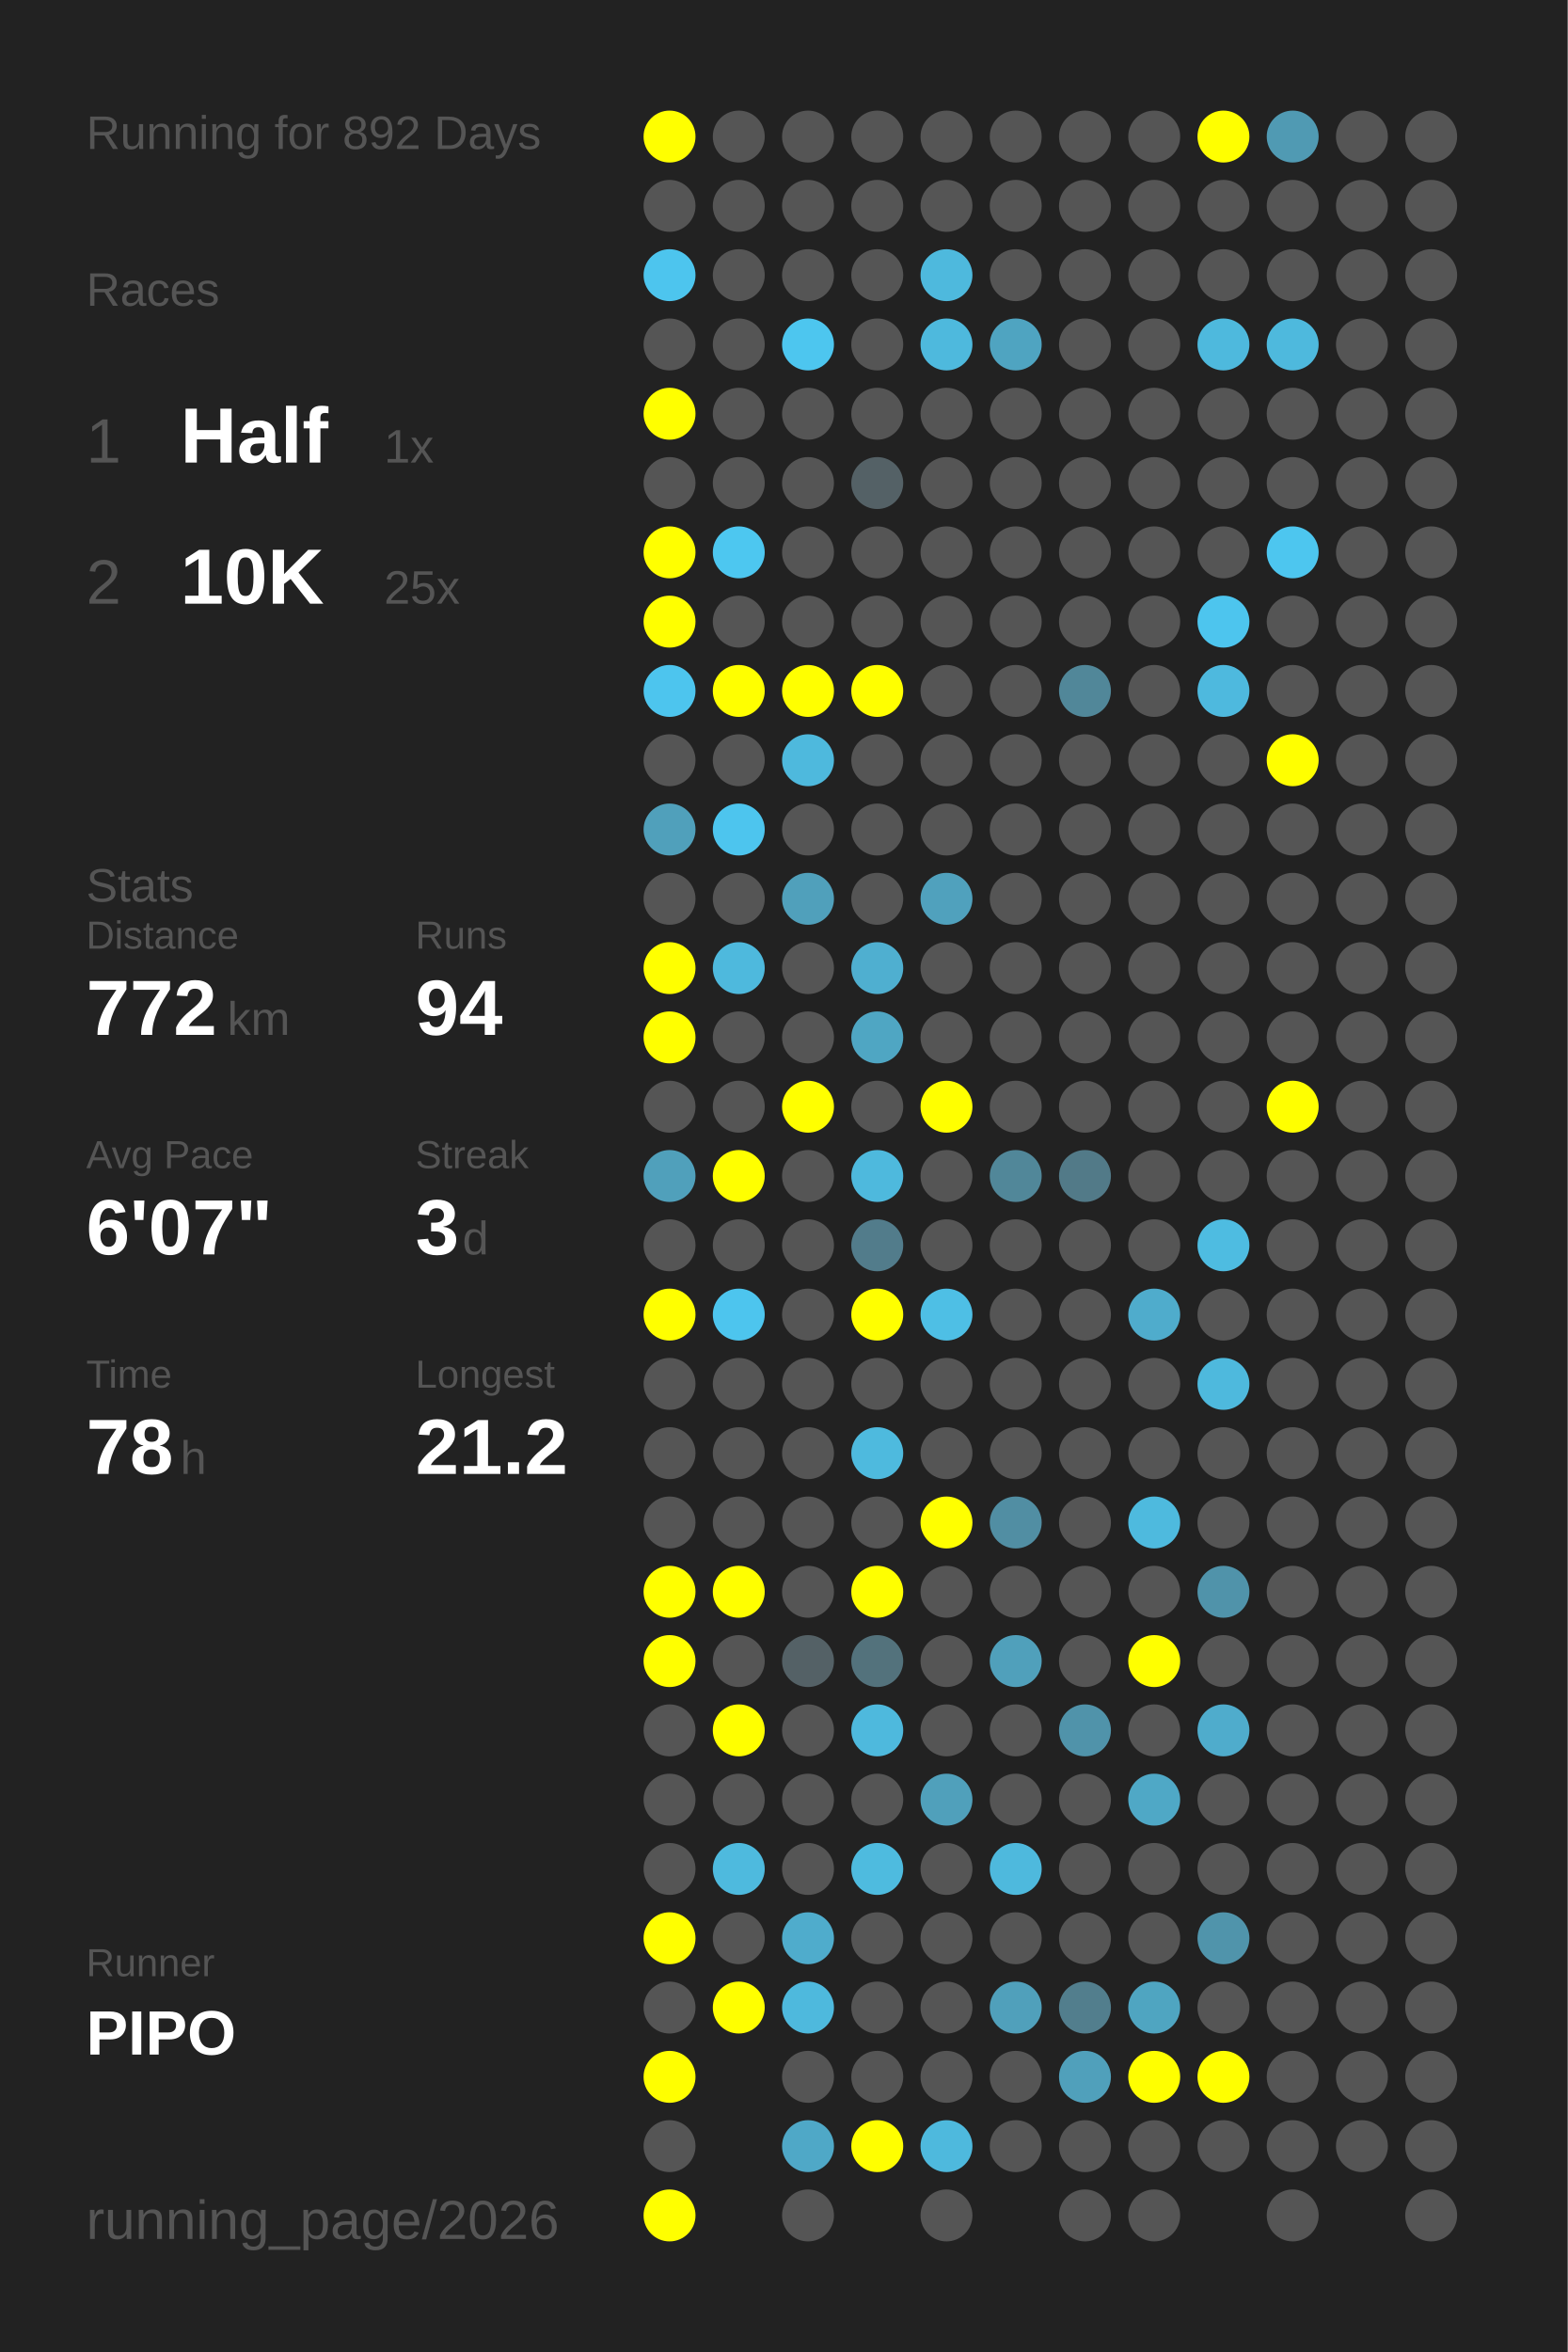
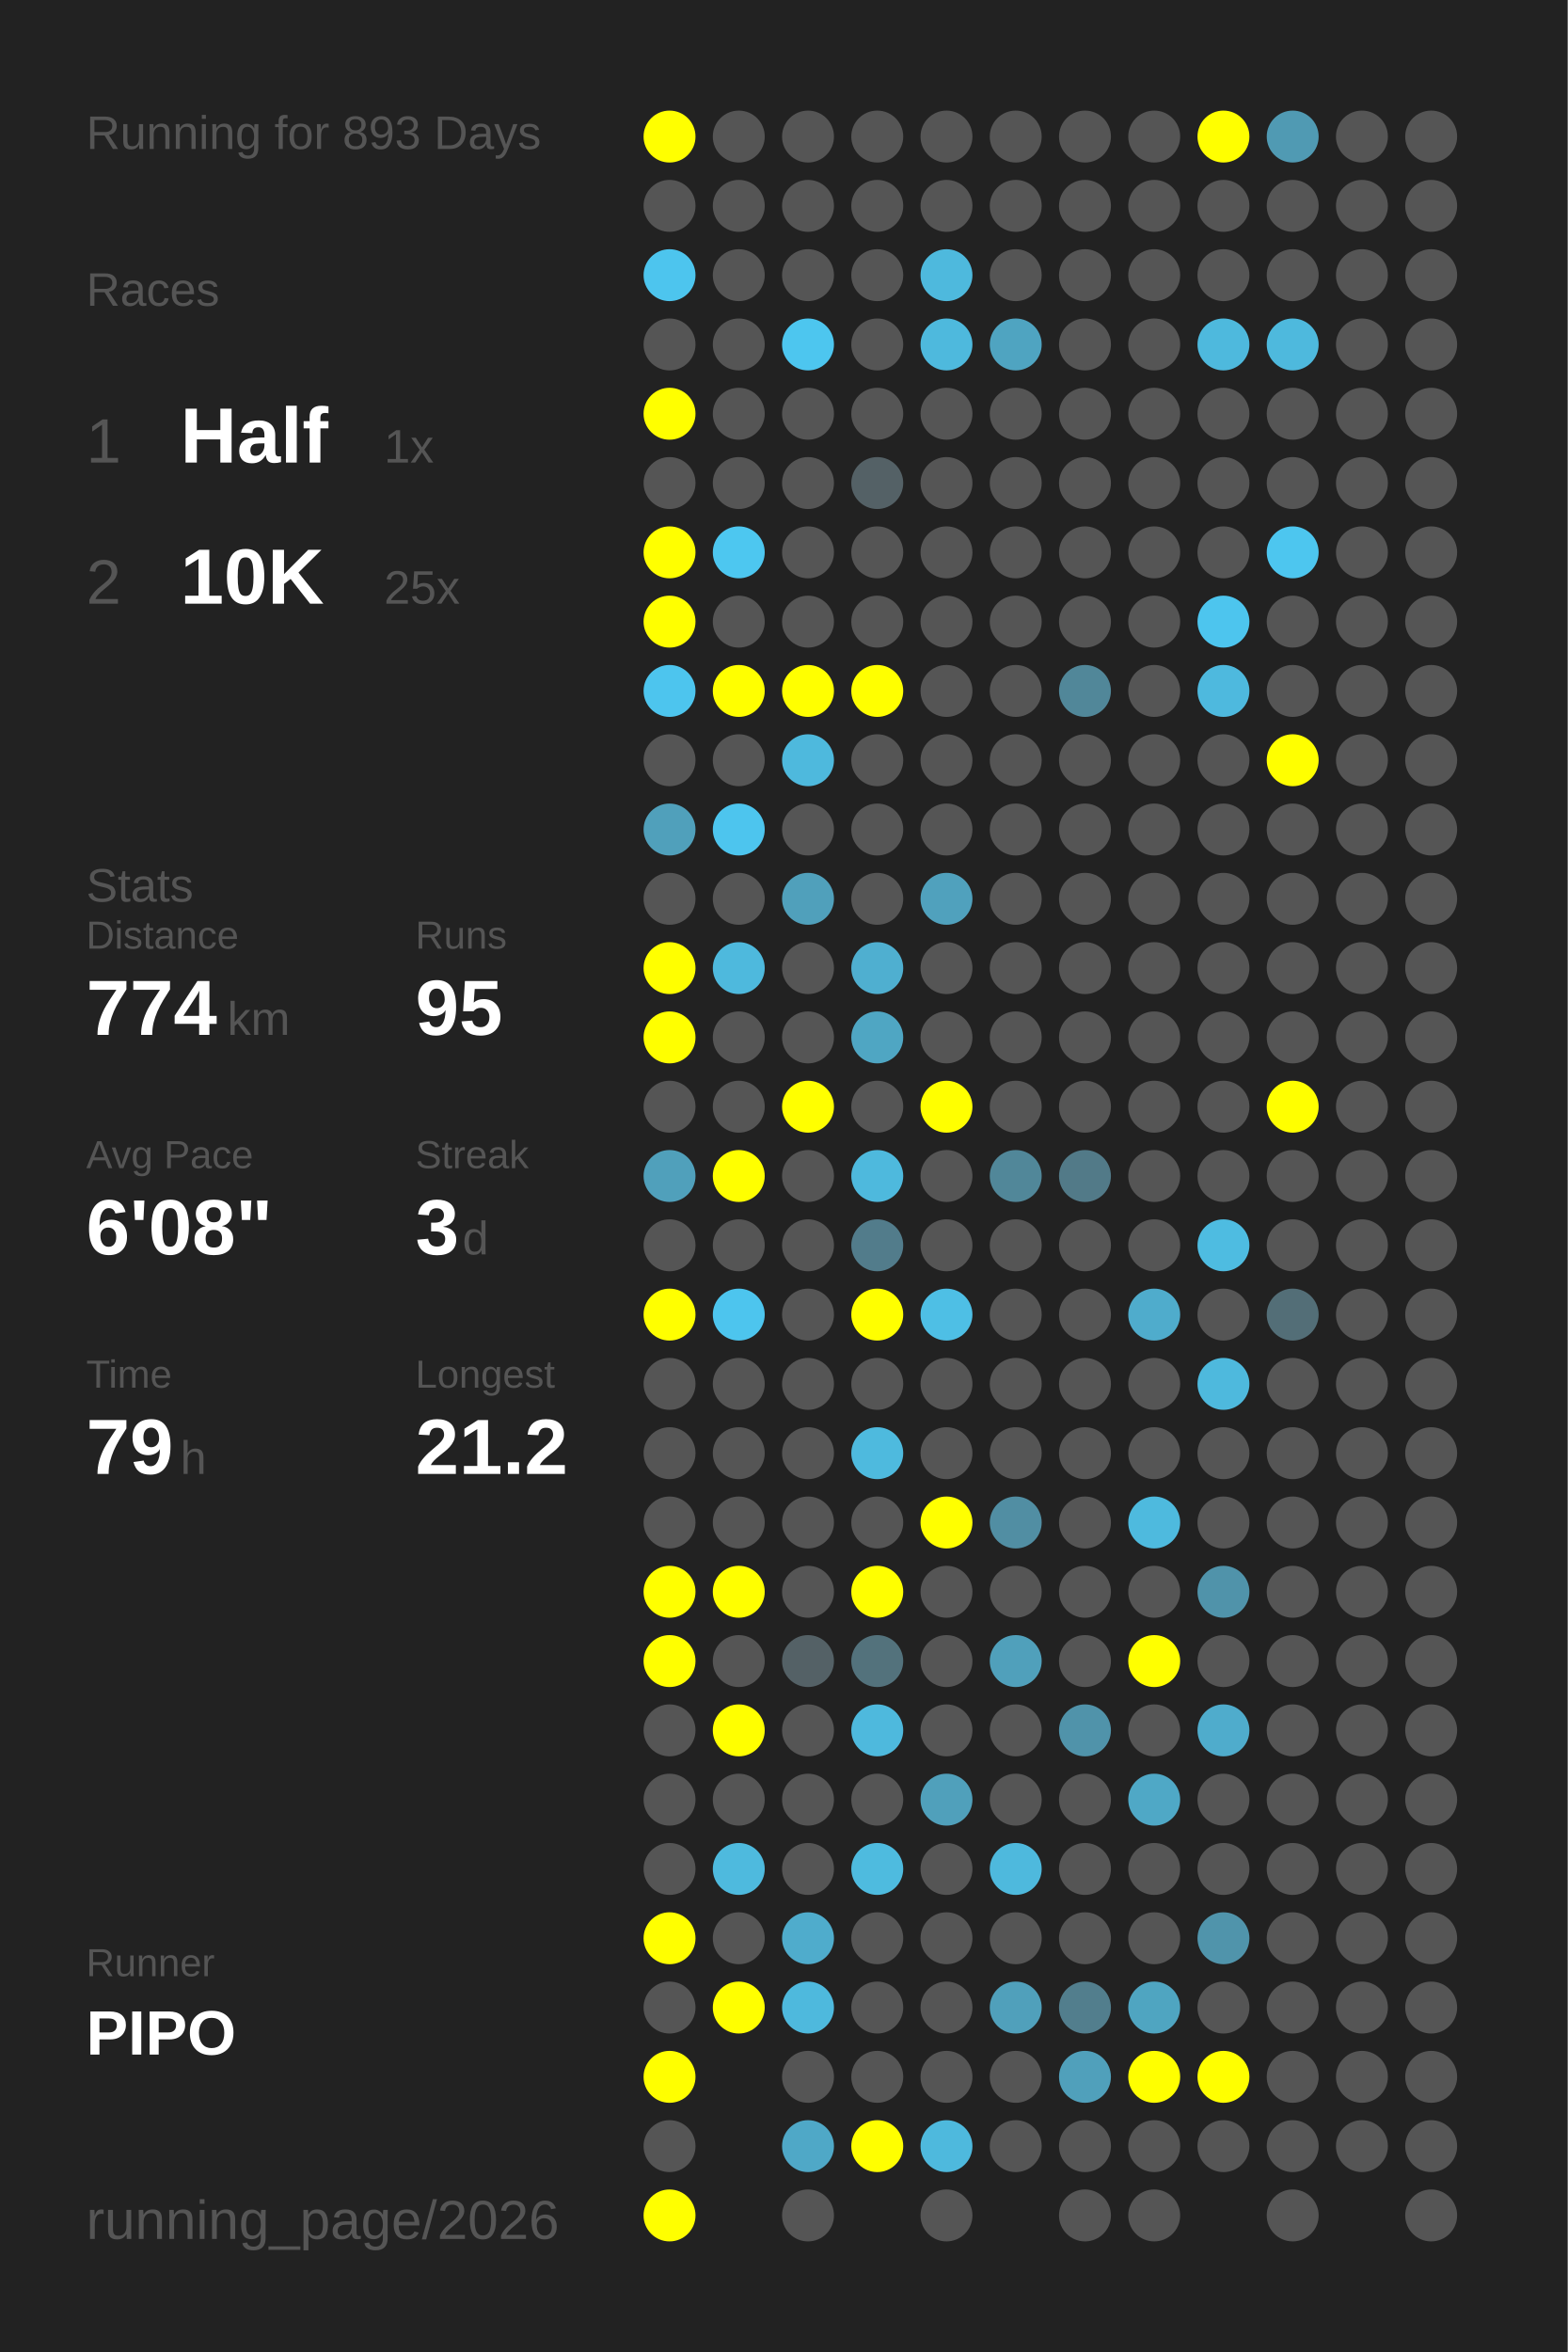
<svg xmlns="http://www.w3.org/2000/svg" baseProfile="full" height="300mm" version="1.1" viewBox="0,0,200,300" width="200mm">
  <defs />
  <rect fill="#222222" height="300" width="200" x="0" y="0" />
-   <text fill="#555555" style="font-size:6px; font-family:Arial;" x="11" y="19">Running for 892 Days</text>
+   <text fill="#555555" style="font-size:6px; font-family:Arial;" x="11" y="19">Running for 893 Days</text>
  <text fill="#555555" style="font-size:6px; font-family:Arial;" x="11" y="39">Races</text>
  <text fill="#555555" style="font-size:8px; font-family:Arial;" x="11" y="59">1</text>
  <text fill="#FFFFFF" style="font-size:10px; font-family:Arial; font-weight:bold;" x="23" y="59">Half</text>
  <text fill="#555555" style="font-size:6px; font-family:Arial;" x="49" y="59">1x</text>
  <text fill="#555555" style="font-size:8px; font-family:Arial;" x="11" y="77">2</text>
  <text fill="#FFFFFF" style="font-size:10px; font-family:Arial; font-weight:bold;" x="23" y="77">10K</text>
  <text fill="#555555" style="font-size:6px; font-family:Arial;" x="49" y="77">25x</text>
  <text fill="#555555" style="font-size:6px; font-family:Arial;" x="11" y="115">Stats</text>
  <text fill="#555555" style="font-size:5px; font-family:Arial;" x="11" y="121">Distance</text>
-   <text fill="#FFFFFF" style="font-size:10px; font-family:Arial; font-weight:bold;" x="11" y="132">772</text>
+   <text fill="#FFFFFF" style="font-size:10px; font-family:Arial; font-weight:bold;" x="11" y="132">774</text>
  <text fill="#555555" style="font-size:6px; font-family:Arial;" x="29" y="132">km</text>
  <text fill="#555555" style="font-size:5px; font-family:Arial;" x="53" y="121">Runs</text>
-   <text fill="#FFFFFF" style="font-size:10px; font-family:Arial; font-weight:bold;" x="53" y="132">94</text>
+   <text fill="#FFFFFF" style="font-size:10px; font-family:Arial; font-weight:bold;" x="53" y="132">95</text>
  <text fill="#555555" style="font-size:5px; font-family:Arial;" x="11" y="149">Avg Pace</text>
-   <text fill="#FFFFFF" style="font-size:10px; font-family:Arial; font-weight:bold;" x="11" y="160">6'07"</text>
+   <text fill="#FFFFFF" style="font-size:10px; font-family:Arial; font-weight:bold;" x="11" y="160">6'08"</text>
  <text fill="#555555" style="font-size:5px; font-family:Arial;" x="53" y="149">Streak</text>
  <text fill="#FFFFFF" style="font-size:10px; font-family:Arial; font-weight:bold;" x="53" y="160">3</text>
  <text fill="#555555" style="font-size:6px; font-family:Arial;" x="59" y="160">d</text>
  <text fill="#555555" style="font-size:5px; font-family:Arial;" x="11" y="177">Time</text>
-   <text fill="#FFFFFF" style="font-size:10px; font-family:Arial; font-weight:bold;" x="11" y="188">78</text>
+   <text fill="#FFFFFF" style="font-size:10px; font-family:Arial; font-weight:bold;" x="11" y="188">79</text>
  <text fill="#555555" style="font-size:6px; font-family:Arial;" x="23" y="188">h</text>
  <text fill="#555555" style="font-size:5px; font-family:Arial;" x="53" y="177">Longest</text>
  <text fill="#FFFFFF" style="font-size:10px; font-family:Arial; font-weight:bold;" x="53" y="188">21.2</text>
  <text fill="#555555" style="font-size:5px; font-family:Arial;" x="11" y="252.065">Runner</text>
  <text fill="#FFFFFF" style="font-size:8px; font-family:Arial; font-weight:bold;" x="11" y="262.065">PIPO</text>
  <text fill="#555555" style="font-size:7px; font-family:Arial;" x="11" y="285.581">running_page/2026</text>
  <circle cx="85.417" cy="17.419" fill="#FFFF00" r="3.312" />
  <circle cx="85.417" cy="26.258" fill="#555555" r="3.312" />
  <circle cx="85.417" cy="35.097" fill="#4dc5ee" r="3.312" />
  <circle cx="85.417" cy="43.935" fill="#555555" r="3.312" />
  <circle cx="85.417" cy="52.774" fill="#FFFF00" r="3.312" />
  <circle cx="85.417" cy="61.613" fill="#555555" r="3.312" />
  <circle cx="85.417" cy="70.452" fill="#FFFF00" r="3.312" />
  <circle cx="85.417" cy="79.29" fill="#FFFF00" r="3.312" />
  <circle cx="85.417" cy="88.129" fill="#4dc5ee" r="3.312" />
  <circle cx="85.417" cy="96.968" fill="#555555" r="3.312" />
  <circle cx="85.417" cy="105.806" fill="#50a0bb" r="3.312" />
  <circle cx="85.417" cy="114.645" fill="#555555" r="3.312" />
  <circle cx="85.417" cy="123.484" fill="#FFFF00" r="3.312" />
  <circle cx="85.417" cy="132.323" fill="#FFFF00" r="3.312" />
  <circle cx="85.417" cy="141.161" fill="#555555" r="3.312" />
  <circle cx="85.417" cy="150" fill="#50a0bb" r="3.312" />
  <circle cx="85.417" cy="158.839" fill="#555555" r="3.312" />
  <circle cx="85.417" cy="167.677" fill="#FFFF00" r="3.312" />
  <circle cx="85.417" cy="176.516" fill="#555555" r="3.312" />
  <circle cx="85.417" cy="185.355" fill="#555555" r="3.312" />
  <circle cx="85.417" cy="194.194" fill="#555555" r="3.312" />
  <circle cx="85.417" cy="203.032" fill="#FFFF00" r="3.312" />
  <circle cx="85.417" cy="211.871" fill="#FFFF00" r="3.312" />
  <circle cx="85.417" cy="220.71" fill="#555555" r="3.312" />
  <circle cx="85.417" cy="229.548" fill="#555555" r="3.312" />
  <circle cx="85.417" cy="238.387" fill="#555555" r="3.312" />
  <circle cx="85.417" cy="247.226" fill="#FFFF00" r="3.312" />
  <circle cx="85.417" cy="256.065" fill="#555555" r="3.312" />
  <circle cx="85.417" cy="264.903" fill="#FFFF00" r="3.312" />
  <circle cx="85.417" cy="273.742" fill="#555555" r="3.312" />
  <circle cx="85.417" cy="282.581" fill="#FFFF00" r="3.312" />
  <circle cx="94.25" cy="17.419" fill="#555555" r="3.312" />
  <circle cx="94.25" cy="26.258" fill="#555555" r="3.312" />
  <circle cx="94.25" cy="35.097" fill="#555555" r="3.312" />
  <circle cx="94.25" cy="43.935" fill="#555555" r="3.312" />
  <circle cx="94.25" cy="52.774" fill="#555555" r="3.312" />
  <circle cx="94.25" cy="61.613" fill="#555555" r="3.312" />
  <circle cx="94.25" cy="70.452" fill="#4dc7f0" r="3.312" />
  <circle cx="94.25" cy="79.29" fill="#555555" r="3.312" />
  <circle cx="94.25" cy="88.129" fill="#FFFF00" r="3.312" />
  <circle cx="94.25" cy="96.968" fill="#555555" r="3.312" />
  <circle cx="94.25" cy="105.806" fill="#4dc5ee" r="3.312" />
  <circle cx="94.25" cy="114.645" fill="#555555" r="3.312" />
  <circle cx="94.25" cy="123.484" fill="#4eb9dd" r="3.312" />
  <circle cx="94.25" cy="132.323" fill="#555555" r="3.312" />
  <circle cx="94.25" cy="141.161" fill="#555555" r="3.312" />
  <circle cx="94.25" cy="150" fill="#FFFF00" r="3.312" />
  <circle cx="94.25" cy="158.839" fill="#555555" r="3.312" />
  <circle cx="94.25" cy="167.677" fill="#4dc5ee" r="3.312" />
  <circle cx="94.25" cy="176.516" fill="#555555" r="3.312" />
  <circle cx="94.25" cy="185.355" fill="#555555" r="3.312" />
  <circle cx="94.25" cy="194.194" fill="#555555" r="3.312" />
  <circle cx="94.25" cy="203.032" fill="#FFFF00" r="3.312" />
  <circle cx="94.25" cy="211.871" fill="#555555" r="3.312" />
  <circle cx="94.25" cy="220.71" fill="#FFFF00" r="3.312" />
  <circle cx="94.25" cy="229.548" fill="#555555" r="3.312" />
  <circle cx="94.25" cy="238.387" fill="#4ebade" r="3.312" />
  <circle cx="94.25" cy="247.226" fill="#555555" r="3.312" />
  <circle cx="94.25" cy="256.065" fill="#FFFF00" r="3.312" />
  <circle cx="103.083" cy="17.419" fill="#555555" r="3.312" />
  <circle cx="103.083" cy="26.258" fill="#555555" r="3.312" />
  <circle cx="103.083" cy="35.097" fill="#555555" r="3.312" />
  <circle cx="103.083" cy="43.935" fill="#4dc6ef" r="3.312" />
  <circle cx="103.083" cy="52.774" fill="#555555" r="3.312" />
  <circle cx="103.083" cy="61.613" fill="#555555" r="3.312" />
  <circle cx="103.083" cy="70.452" fill="#555555" r="3.312" />
  <circle cx="103.083" cy="79.29" fill="#555555" r="3.312" />
  <circle cx="103.083" cy="88.129" fill="#FFFF00" r="3.312" />
  <circle cx="103.083" cy="96.968" fill="#4eb9dd" r="3.312" />
  <circle cx="103.083" cy="105.806" fill="#555555" r="3.312" />
  <circle cx="103.083" cy="114.645" fill="#50a0bb" r="3.312" />
  <circle cx="103.083" cy="123.484" fill="#555555" r="3.312" />
  <circle cx="103.083" cy="132.323" fill="#555555" r="3.312" />
  <circle cx="103.083" cy="141.161" fill="#FFFF00" r="3.312" />
  <circle cx="103.083" cy="150" fill="#555555" r="3.312" />
  <circle cx="103.083" cy="158.839" fill="#555555" r="3.312" />
  <circle cx="103.083" cy="167.677" fill="#555555" r="3.312" />
  <circle cx="103.083" cy="176.516" fill="#555555" r="3.312" />
  <circle cx="103.083" cy="185.355" fill="#555555" r="3.312" />
  <circle cx="103.083" cy="194.194" fill="#555555" r="3.312" />
  <circle cx="103.083" cy="203.032" fill="#555555" r="3.312" />
  <circle cx="103.083" cy="211.871" fill="#546166" r="3.312" />
  <circle cx="103.083" cy="220.71" fill="#555555" r="3.312" />
  <circle cx="103.083" cy="229.548" fill="#555555" r="3.312" />
  <circle cx="103.083" cy="238.387" fill="#555555" r="3.312" />
  <circle cx="103.083" cy="247.226" fill="#4faccc" r="3.312" />
  <circle cx="103.083" cy="256.065" fill="#4eb9dd" r="3.312" />
  <circle cx="103.083" cy="264.903" fill="#555555" r="3.312" />
  <circle cx="103.083" cy="273.742" fill="#4fa8c7" r="3.312" />
  <circle cx="103.083" cy="282.581" fill="#555555" r="3.312" />
  <circle cx="111.917" cy="17.419" fill="#555555" r="3.312" />
  <circle cx="111.917" cy="26.258" fill="#555555" r="3.312" />
  <circle cx="111.917" cy="35.097" fill="#555555" r="3.312" />
  <circle cx="111.917" cy="43.935" fill="#555555" r="3.312" />
  <circle cx="111.917" cy="52.774" fill="#555555" r="3.312" />
  <circle cx="111.917" cy="61.613" fill="#546166" r="3.312" />
  <circle cx="111.917" cy="70.452" fill="#555555" r="3.312" />
  <circle cx="111.917" cy="79.29" fill="#555555" r="3.312" />
  <circle cx="111.917" cy="88.129" fill="#FFFF00" r="3.312" />
  <circle cx="111.917" cy="96.968" fill="#555555" r="3.312" />
  <circle cx="111.917" cy="105.806" fill="#555555" r="3.312" />
  <circle cx="111.917" cy="114.645" fill="#555555" r="3.312" />
  <circle cx="111.917" cy="123.484" fill="#4fafd0" r="3.312" />
  <circle cx="111.917" cy="132.323" fill="#4fa6c3" r="3.312" />
  <circle cx="111.917" cy="141.161" fill="#555555" r="3.312" />
  <circle cx="111.917" cy="150" fill="#4eb9dd" r="3.312" />
  <circle cx="111.917" cy="158.839" fill="#527c8b" r="3.312" />
  <circle cx="111.917" cy="167.677" fill="#FFFF00" r="3.312" />
  <circle cx="111.917" cy="176.516" fill="#555555" r="3.312" />
  <circle cx="111.917" cy="185.355" fill="#4ebade" r="3.312" />
  <circle cx="111.917" cy="194.194" fill="#555555" r="3.312" />
  <circle cx="111.917" cy="203.032" fill="#FFFF00" r="3.312" />
  <circle cx="111.917" cy="211.871" fill="#53727c" r="3.312" />
  <circle cx="111.917" cy="220.71" fill="#4eb9dd" r="3.312" />
  <circle cx="111.917" cy="229.548" fill="#555555" r="3.312" />
  <circle cx="111.917" cy="238.387" fill="#4ebbdf" r="3.312" />
  <circle cx="111.917" cy="247.226" fill="#555555" r="3.312" />
  <circle cx="111.917" cy="256.065" fill="#555555" r="3.312" />
  <circle cx="111.917" cy="264.903" fill="#555555" r="3.312" />
  <circle cx="111.917" cy="273.742" fill="#FFFF00" r="3.312" />
  <circle cx="120.75" cy="17.419" fill="#555555" r="3.312" />
  <circle cx="120.75" cy="26.258" fill="#555555" r="3.312" />
  <circle cx="120.75" cy="35.097" fill="#4eb9dd" r="3.312" />
  <circle cx="120.75" cy="43.935" fill="#4eb9dd" r="3.312" />
  <circle cx="120.75" cy="52.774" fill="#555555" r="3.312" />
  <circle cx="120.75" cy="61.613" fill="#555555" r="3.312" />
  <circle cx="120.75" cy="70.452" fill="#555555" r="3.312" />
  <circle cx="120.75" cy="79.29" fill="#555555" r="3.312" />
  <circle cx="120.75" cy="88.129" fill="#555555" r="3.312" />
  <circle cx="120.75" cy="96.968" fill="#555555" r="3.312" />
  <circle cx="120.75" cy="105.806" fill="#555555" r="3.312" />
  <circle cx="120.75" cy="114.645" fill="#50a1bd" r="3.312" />
  <circle cx="120.75" cy="123.484" fill="#555555" r="3.312" />
  <circle cx="120.75" cy="132.323" fill="#555555" r="3.312" />
  <circle cx="120.75" cy="141.161" fill="#FFFF00" r="3.312" />
  <circle cx="120.75" cy="150" fill="#555555" r="3.312" />
  <circle cx="120.75" cy="158.839" fill="#555555" r="3.312" />
  <circle cx="120.75" cy="167.677" fill="#4ebfe5" r="3.312" />
  <circle cx="120.75" cy="176.516" fill="#555555" r="3.312" />
  <circle cx="120.75" cy="185.355" fill="#555555" r="3.312" />
  <circle cx="120.75" cy="194.194" fill="#FFFF00" r="3.312" />
  <circle cx="120.75" cy="203.032" fill="#555555" r="3.312" />
  <circle cx="120.75" cy="211.871" fill="#555555" r="3.312" />
  <circle cx="120.75" cy="220.71" fill="#555555" r="3.312" />
  <circle cx="120.75" cy="229.548" fill="#50a0bb" r="3.312" />
  <circle cx="120.75" cy="238.387" fill="#555555" r="3.312" />
  <circle cx="120.75" cy="247.226" fill="#555555" r="3.312" />
  <circle cx="120.75" cy="256.065" fill="#555555" r="3.312" />
  <circle cx="120.75" cy="264.903" fill="#555555" r="3.312" />
  <circle cx="120.75" cy="273.742" fill="#4eb9dd" r="3.312" />
  <circle cx="120.75" cy="282.581" fill="#555555" r="3.312" />
  <circle cx="129.583" cy="17.419" fill="#555555" r="3.312" />
  <circle cx="129.583" cy="26.258" fill="#555555" r="3.312" />
  <circle cx="129.583" cy="35.097" fill="#555555" r="3.312" />
  <circle cx="129.583" cy="43.935" fill="#4fa4c1" r="3.312" />
  <circle cx="129.583" cy="52.774" fill="#555555" r="3.312" />
  <circle cx="129.583" cy="61.613" fill="#555555" r="3.312" />
  <circle cx="129.583" cy="70.452" fill="#555555" r="3.312" />
  <circle cx="129.583" cy="79.29" fill="#555555" r="3.312" />
  <circle cx="129.583" cy="88.129" fill="#555555" r="3.312" />
  <circle cx="129.583" cy="96.968" fill="#555555" r="3.312" />
  <circle cx="129.583" cy="105.806" fill="#555555" r="3.312" />
  <circle cx="129.583" cy="114.645" fill="#555555" r="3.312" />
  <circle cx="129.583" cy="123.484" fill="#555555" r="3.312" />
  <circle cx="129.583" cy="132.323" fill="#555555" r="3.312" />
  <circle cx="129.583" cy="141.161" fill="#555555" r="3.312" />
  <circle cx="129.583" cy="150" fill="#518799" r="3.312" />
  <circle cx="129.583" cy="158.839" fill="#555555" r="3.312" />
  <circle cx="129.583" cy="167.677" fill="#555555" r="3.312" />
  <circle cx="129.583" cy="176.516" fill="#555555" r="3.312" />
  <circle cx="129.583" cy="185.355" fill="#555555" r="3.312" />
  <circle cx="129.583" cy="194.194" fill="#518ea3" r="3.312" />
  <circle cx="129.583" cy="203.032" fill="#555555" r="3.312" />
  <circle cx="129.583" cy="211.871" fill="#50a0bb" r="3.312" />
  <circle cx="129.583" cy="220.71" fill="#555555" r="3.312" />
  <circle cx="129.583" cy="229.548" fill="#555555" r="3.312" />
  <circle cx="129.583" cy="238.387" fill="#4eb9dd" r="3.312" />
  <circle cx="129.583" cy="247.226" fill="#555555" r="3.312" />
  <circle cx="129.583" cy="256.065" fill="#50a0bb" r="3.312" />
  <circle cx="129.583" cy="264.903" fill="#555555" r="3.312" />
  <circle cx="129.583" cy="273.742" fill="#555555" r="3.312" />
  <circle cx="138.417" cy="17.419" fill="#555555" r="3.312" />
  <circle cx="138.417" cy="26.258" fill="#555555" r="3.312" />
  <circle cx="138.417" cy="35.097" fill="#555555" r="3.312" />
  <circle cx="138.417" cy="43.935" fill="#555555" r="3.312" />
  <circle cx="138.417" cy="52.774" fill="#555555" r="3.312" />
  <circle cx="138.417" cy="61.613" fill="#555555" r="3.312" />
  <circle cx="138.417" cy="70.452" fill="#555555" r="3.312" />
  <circle cx="138.417" cy="79.29" fill="#555555" r="3.312" />
  <circle cx="138.417" cy="88.129" fill="#518799" r="3.312" />
  <circle cx="138.417" cy="96.968" fill="#555555" r="3.312" />
  <circle cx="138.417" cy="105.806" fill="#555555" r="3.312" />
  <circle cx="138.417" cy="114.645" fill="#555555" r="3.312" />
  <circle cx="138.417" cy="123.484" fill="#555555" r="3.312" />
  <circle cx="138.417" cy="132.323" fill="#555555" r="3.312" />
  <circle cx="138.417" cy="141.161" fill="#555555" r="3.312" />
  <circle cx="138.417" cy="150" fill="#527a88" r="3.312" />
  <circle cx="138.417" cy="158.839" fill="#555555" r="3.312" />
  <circle cx="138.417" cy="167.677" fill="#555555" r="3.312" />
  <circle cx="138.417" cy="176.516" fill="#555555" r="3.312" />
  <circle cx="138.417" cy="185.355" fill="#555555" r="3.312" />
  <circle cx="138.417" cy="194.194" fill="#555555" r="3.312" />
  <circle cx="138.417" cy="203.032" fill="#555555" r="3.312" />
  <circle cx="138.417" cy="211.871" fill="#555555" r="3.312" />
  <circle cx="138.417" cy="220.71" fill="#5093aa" r="3.312" />
  <circle cx="138.417" cy="229.548" fill="#555555" r="3.312" />
  <circle cx="138.417" cy="238.387" fill="#555555" r="3.312" />
  <circle cx="138.417" cy="247.226" fill="#555555" r="3.312" />
  <circle cx="138.417" cy="256.065" fill="#527e8d" r="3.312" />
  <circle cx="138.417" cy="264.903" fill="#50a0bb" r="3.312" />
  <circle cx="138.417" cy="273.742" fill="#555555" r="3.312" />
  <circle cx="138.417" cy="282.581" fill="#555555" r="3.312" />
  <circle cx="147.25" cy="17.419" fill="#555555" r="3.312" />
  <circle cx="147.25" cy="26.258" fill="#555555" r="3.312" />
  <circle cx="147.25" cy="35.097" fill="#555555" r="3.312" />
  <circle cx="147.25" cy="43.935" fill="#555555" r="3.312" />
  <circle cx="147.25" cy="52.774" fill="#555555" r="3.312" />
  <circle cx="147.25" cy="61.613" fill="#555555" r="3.312" />
  <circle cx="147.25" cy="70.452" fill="#555555" r="3.312" />
  <circle cx="147.25" cy="79.29" fill="#555555" r="3.312" />
  <circle cx="147.25" cy="88.129" fill="#555555" r="3.312" />
  <circle cx="147.25" cy="96.968" fill="#555555" r="3.312" />
  <circle cx="147.25" cy="105.806" fill="#555555" r="3.312" />
  <circle cx="147.25" cy="114.645" fill="#555555" r="3.312" />
  <circle cx="147.25" cy="123.484" fill="#555555" r="3.312" />
  <circle cx="147.25" cy="132.323" fill="#555555" r="3.312" />
  <circle cx="147.25" cy="141.161" fill="#555555" r="3.312" />
  <circle cx="147.25" cy="150" fill="#555555" r="3.312" />
  <circle cx="147.25" cy="158.839" fill="#555555" r="3.312" />
  <circle cx="147.25" cy="167.677" fill="#4faccc" r="3.312" />
  <circle cx="147.25" cy="176.516" fill="#555555" r="3.312" />
  <circle cx="147.25" cy="185.355" fill="#555555" r="3.312" />
  <circle cx="147.25" cy="194.194" fill="#4ebade" r="3.312" />
  <circle cx="147.25" cy="203.032" fill="#555555" r="3.312" />
  <circle cx="147.25" cy="211.871" fill="#FFFF00" r="3.312" />
  <circle cx="147.25" cy="220.71" fill="#555555" r="3.312" />
  <circle cx="147.25" cy="229.548" fill="#4fa8c6" r="3.312" />
  <circle cx="147.25" cy="238.387" fill="#555555" r="3.312" />
  <circle cx="147.25" cy="247.226" fill="#555555" r="3.312" />
  <circle cx="147.25" cy="256.065" fill="#4fa5c1" r="3.312" />
  <circle cx="147.25" cy="264.903" fill="#FFFF00" r="3.312" />
  <circle cx="147.25" cy="273.742" fill="#555555" r="3.312" />
  <circle cx="147.25" cy="282.581" fill="#555555" r="3.312" />
  <circle cx="156.083" cy="17.419" fill="#FFFF00" r="3.312" />
  <circle cx="156.083" cy="26.258" fill="#555555" r="3.312" />
  <circle cx="156.083" cy="35.097" fill="#555555" r="3.312" />
  <circle cx="156.083" cy="43.935" fill="#4eb9dd" r="3.312" />
  <circle cx="156.083" cy="52.774" fill="#555555" r="3.312" />
  <circle cx="156.083" cy="61.613" fill="#555555" r="3.312" />
  <circle cx="156.083" cy="70.452" fill="#555555" r="3.312" />
  <circle cx="156.083" cy="79.29" fill="#4dc5ee" r="3.312" />
  <circle cx="156.083" cy="88.129" fill="#4eb9de" r="3.312" />
  <circle cx="156.083" cy="96.968" fill="#555555" r="3.312" />
  <circle cx="156.083" cy="105.806" fill="#555555" r="3.312" />
  <circle cx="156.083" cy="114.645" fill="#555555" r="3.312" />
  <circle cx="156.083" cy="123.484" fill="#555555" r="3.312" />
  <circle cx="156.083" cy="132.323" fill="#555555" r="3.312" />
  <circle cx="156.083" cy="141.161" fill="#555555" r="3.312" />
  <circle cx="156.083" cy="150" fill="#555555" r="3.312" />
  <circle cx="156.083" cy="158.839" fill="#4ebce1" r="3.312" />
  <circle cx="156.083" cy="167.677" fill="#555555" r="3.312" />
  <circle cx="156.083" cy="176.516" fill="#4eb9dd" r="3.312" />
  <circle cx="156.083" cy="185.355" fill="#555555" r="3.312" />
  <circle cx="156.083" cy="194.194" fill="#555555" r="3.312" />
  <circle cx="156.083" cy="203.032" fill="#5093aa" r="3.312" />
  <circle cx="156.083" cy="211.871" fill="#555555" r="3.312" />
  <circle cx="156.083" cy="220.71" fill="#4faccc" r="3.312" />
  <circle cx="156.083" cy="229.548" fill="#555555" r="3.312" />
  <circle cx="156.083" cy="238.387" fill="#555555" r="3.312" />
  <circle cx="156.083" cy="247.226" fill="#5094ab" r="3.312" />
  <circle cx="156.083" cy="256.065" fill="#555555" r="3.312" />
  <circle cx="156.083" cy="264.903" fill="#FFFF00" r="3.312" />
  <circle cx="156.083" cy="273.742" fill="#555555" r="3.312" />
  <circle cx="164.917" cy="17.419" fill="#509ab3" r="3.312" />
  <circle cx="164.917" cy="26.258" fill="#555555" r="3.312" />
  <circle cx="164.917" cy="35.097" fill="#555555" r="3.312" />
  <circle cx="164.917" cy="43.935" fill="#4eb9dd" r="3.312" />
  <circle cx="164.917" cy="52.774" fill="#555555" r="3.312" />
  <circle cx="164.917" cy="61.613" fill="#555555" r="3.312" />
  <circle cx="164.917" cy="70.452" fill="#4dc6ef" r="3.312" />
  <circle cx="164.917" cy="79.29" fill="#555555" r="3.312" />
  <circle cx="164.917" cy="88.129" fill="#555555" r="3.312" />
  <circle cx="164.917" cy="96.968" fill="#FFFF00" r="3.312" />
  <circle cx="164.917" cy="105.806" fill="#555555" r="3.312" />
  <circle cx="164.917" cy="114.645" fill="#555555" r="3.312" />
  <circle cx="164.917" cy="123.484" fill="#555555" r="3.312" />
  <circle cx="164.917" cy="132.323" fill="#555555" r="3.312" />
  <circle cx="164.917" cy="141.161" fill="#FFFF00" r="3.312" />
  <circle cx="164.917" cy="150" fill="#555555" r="3.312" />
  <circle cx="164.917" cy="158.839" fill="#555555" r="3.312" />
-   <circle cx="164.917" cy="167.677" fill="#555555" r="3.312" />
+   <circle cx="164.917" cy="167.677" fill="#536e77" r="3.312" />
  <circle cx="164.917" cy="176.516" fill="#555555" r="3.312" />
  <circle cx="164.917" cy="185.355" fill="#555555" r="3.312" />
  <circle cx="164.917" cy="194.194" fill="#555555" r="3.312" />
  <circle cx="164.917" cy="203.032" fill="#555555" r="3.312" />
  <circle cx="164.917" cy="211.871" fill="#555555" r="3.312" />
  <circle cx="164.917" cy="220.71" fill="#555555" r="3.312" />
  <circle cx="164.917" cy="229.548" fill="#555555" r="3.312" />
  <circle cx="164.917" cy="238.387" fill="#555555" r="3.312" />
  <circle cx="164.917" cy="247.226" fill="#555555" r="3.312" />
  <circle cx="164.917" cy="256.065" fill="#555555" r="3.312" />
  <circle cx="164.917" cy="264.903" fill="#555555" r="3.312" />
  <circle cx="164.917" cy="273.742" fill="#555555" r="3.312" />
  <circle cx="164.917" cy="282.581" fill="#555555" r="3.312" />
  <circle cx="173.75" cy="17.419" fill="#555555" r="3.312" />
  <circle cx="173.75" cy="26.258" fill="#555555" r="3.312" />
  <circle cx="173.75" cy="35.097" fill="#555555" r="3.312" />
  <circle cx="173.75" cy="43.935" fill="#555555" r="3.312" />
  <circle cx="173.75" cy="52.774" fill="#555555" r="3.312" />
  <circle cx="173.75" cy="61.613" fill="#555555" r="3.312" />
  <circle cx="173.75" cy="70.452" fill="#555555" r="3.312" />
  <circle cx="173.75" cy="79.29" fill="#555555" r="3.312" />
  <circle cx="173.75" cy="88.129" fill="#555555" r="3.312" />
  <circle cx="173.75" cy="96.968" fill="#555555" r="3.312" />
  <circle cx="173.75" cy="105.806" fill="#555555" r="3.312" />
  <circle cx="173.75" cy="114.645" fill="#555555" r="3.312" />
  <circle cx="173.75" cy="123.484" fill="#555555" r="3.312" />
  <circle cx="173.75" cy="132.323" fill="#555555" r="3.312" />
  <circle cx="173.75" cy="141.161" fill="#555555" r="3.312" />
  <circle cx="173.75" cy="150" fill="#555555" r="3.312" />
  <circle cx="173.75" cy="158.839" fill="#555555" r="3.312" />
  <circle cx="173.75" cy="167.677" fill="#555555" r="3.312" />
  <circle cx="173.75" cy="176.516" fill="#555555" r="3.312" />
  <circle cx="173.75" cy="185.355" fill="#555555" r="3.312" />
  <circle cx="173.75" cy="194.194" fill="#555555" r="3.312" />
  <circle cx="173.75" cy="203.032" fill="#555555" r="3.312" />
  <circle cx="173.75" cy="211.871" fill="#555555" r="3.312" />
  <circle cx="173.75" cy="220.71" fill="#555555" r="3.312" />
  <circle cx="173.75" cy="229.548" fill="#555555" r="3.312" />
  <circle cx="173.75" cy="238.387" fill="#555555" r="3.312" />
  <circle cx="173.75" cy="247.226" fill="#555555" r="3.312" />
  <circle cx="173.75" cy="256.065" fill="#555555" r="3.312" />
  <circle cx="173.75" cy="264.903" fill="#555555" r="3.312" />
  <circle cx="173.75" cy="273.742" fill="#555555" r="3.312" />
  <circle cx="182.583" cy="17.419" fill="#555555" r="3.312" />
  <circle cx="182.583" cy="26.258" fill="#555555" r="3.312" />
  <circle cx="182.583" cy="35.097" fill="#555555" r="3.312" />
  <circle cx="182.583" cy="43.935" fill="#555555" r="3.312" />
  <circle cx="182.583" cy="52.774" fill="#555555" r="3.312" />
  <circle cx="182.583" cy="61.613" fill="#555555" r="3.312" />
  <circle cx="182.583" cy="70.452" fill="#555555" r="3.312" />
  <circle cx="182.583" cy="79.29" fill="#555555" r="3.312" />
  <circle cx="182.583" cy="88.129" fill="#555555" r="3.312" />
  <circle cx="182.583" cy="96.968" fill="#555555" r="3.312" />
  <circle cx="182.583" cy="105.806" fill="#555555" r="3.312" />
  <circle cx="182.583" cy="114.645" fill="#555555" r="3.312" />
  <circle cx="182.583" cy="123.484" fill="#555555" r="3.312" />
  <circle cx="182.583" cy="132.323" fill="#555555" r="3.312" />
  <circle cx="182.583" cy="141.161" fill="#555555" r="3.312" />
  <circle cx="182.583" cy="150" fill="#555555" r="3.312" />
  <circle cx="182.583" cy="158.839" fill="#555555" r="3.312" />
  <circle cx="182.583" cy="167.677" fill="#555555" r="3.312" />
  <circle cx="182.583" cy="176.516" fill="#555555" r="3.312" />
  <circle cx="182.583" cy="185.355" fill="#555555" r="3.312" />
  <circle cx="182.583" cy="194.194" fill="#555555" r="3.312" />
  <circle cx="182.583" cy="203.032" fill="#555555" r="3.312" />
  <circle cx="182.583" cy="211.871" fill="#555555" r="3.312" />
  <circle cx="182.583" cy="220.71" fill="#555555" r="3.312" />
  <circle cx="182.583" cy="229.548" fill="#555555" r="3.312" />
  <circle cx="182.583" cy="238.387" fill="#555555" r="3.312" />
  <circle cx="182.583" cy="247.226" fill="#555555" r="3.312" />
  <circle cx="182.583" cy="256.065" fill="#555555" r="3.312" />
  <circle cx="182.583" cy="264.903" fill="#555555" r="3.312" />
  <circle cx="182.583" cy="273.742" fill="#555555" r="3.312" />
  <circle cx="182.583" cy="282.581" fill="#555555" r="3.312" />
</svg>
